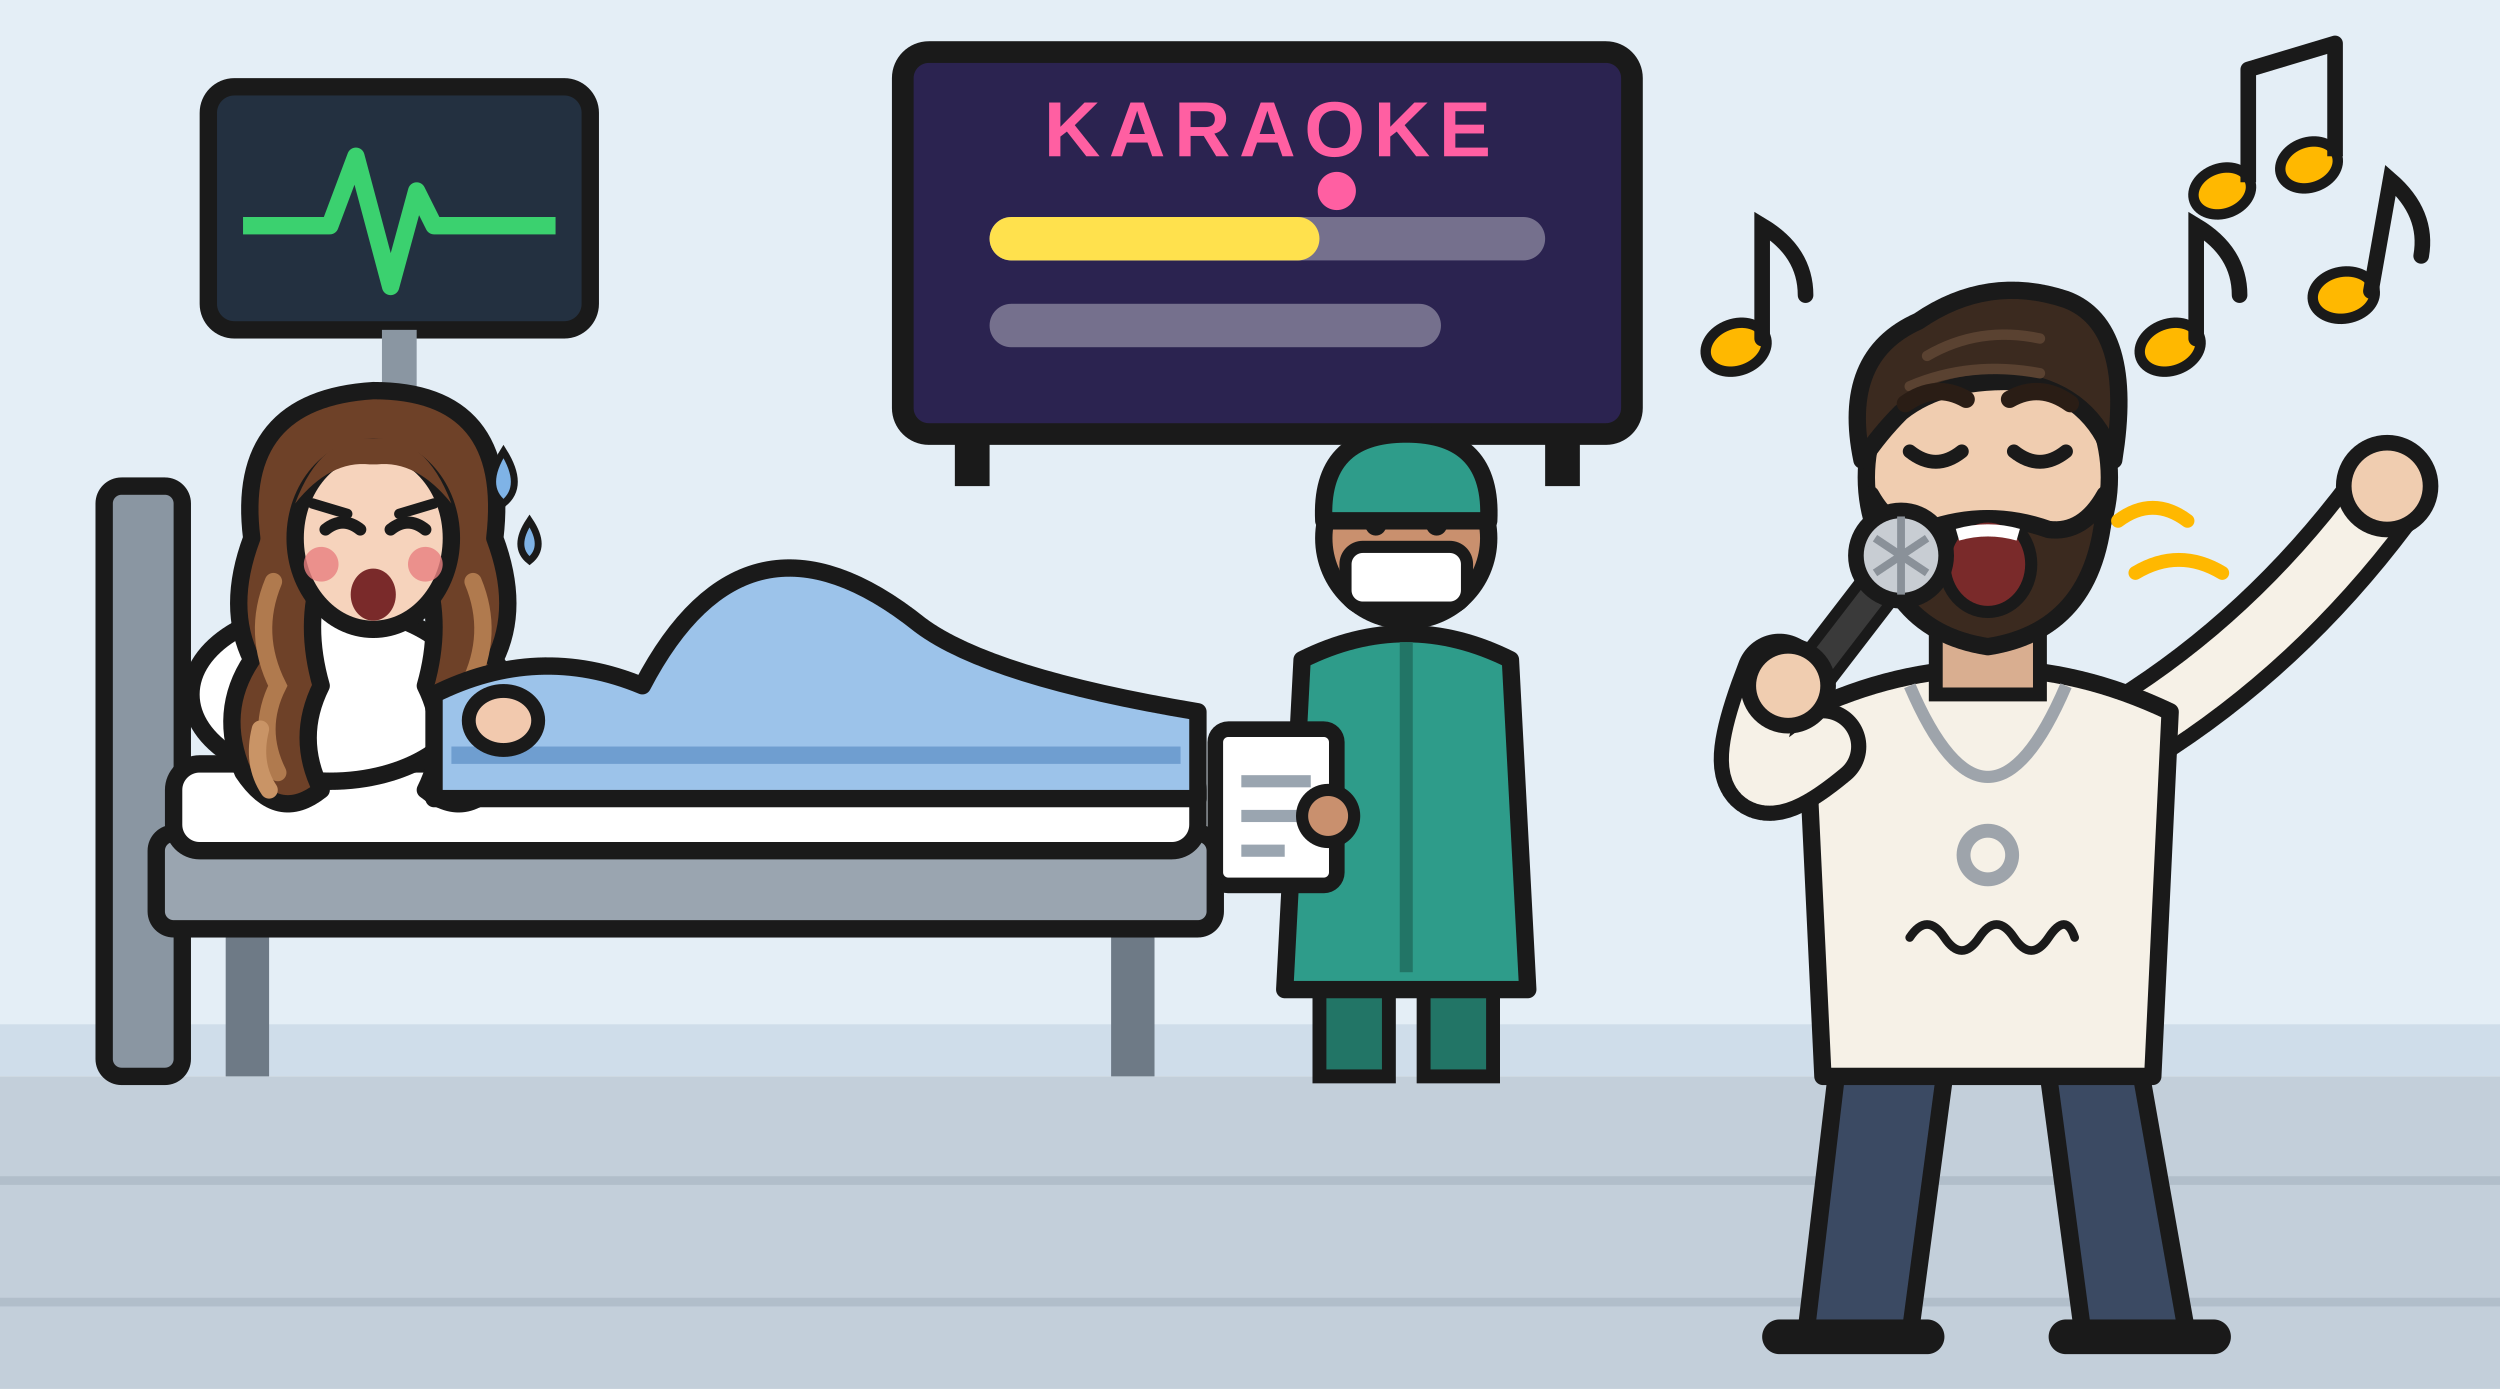
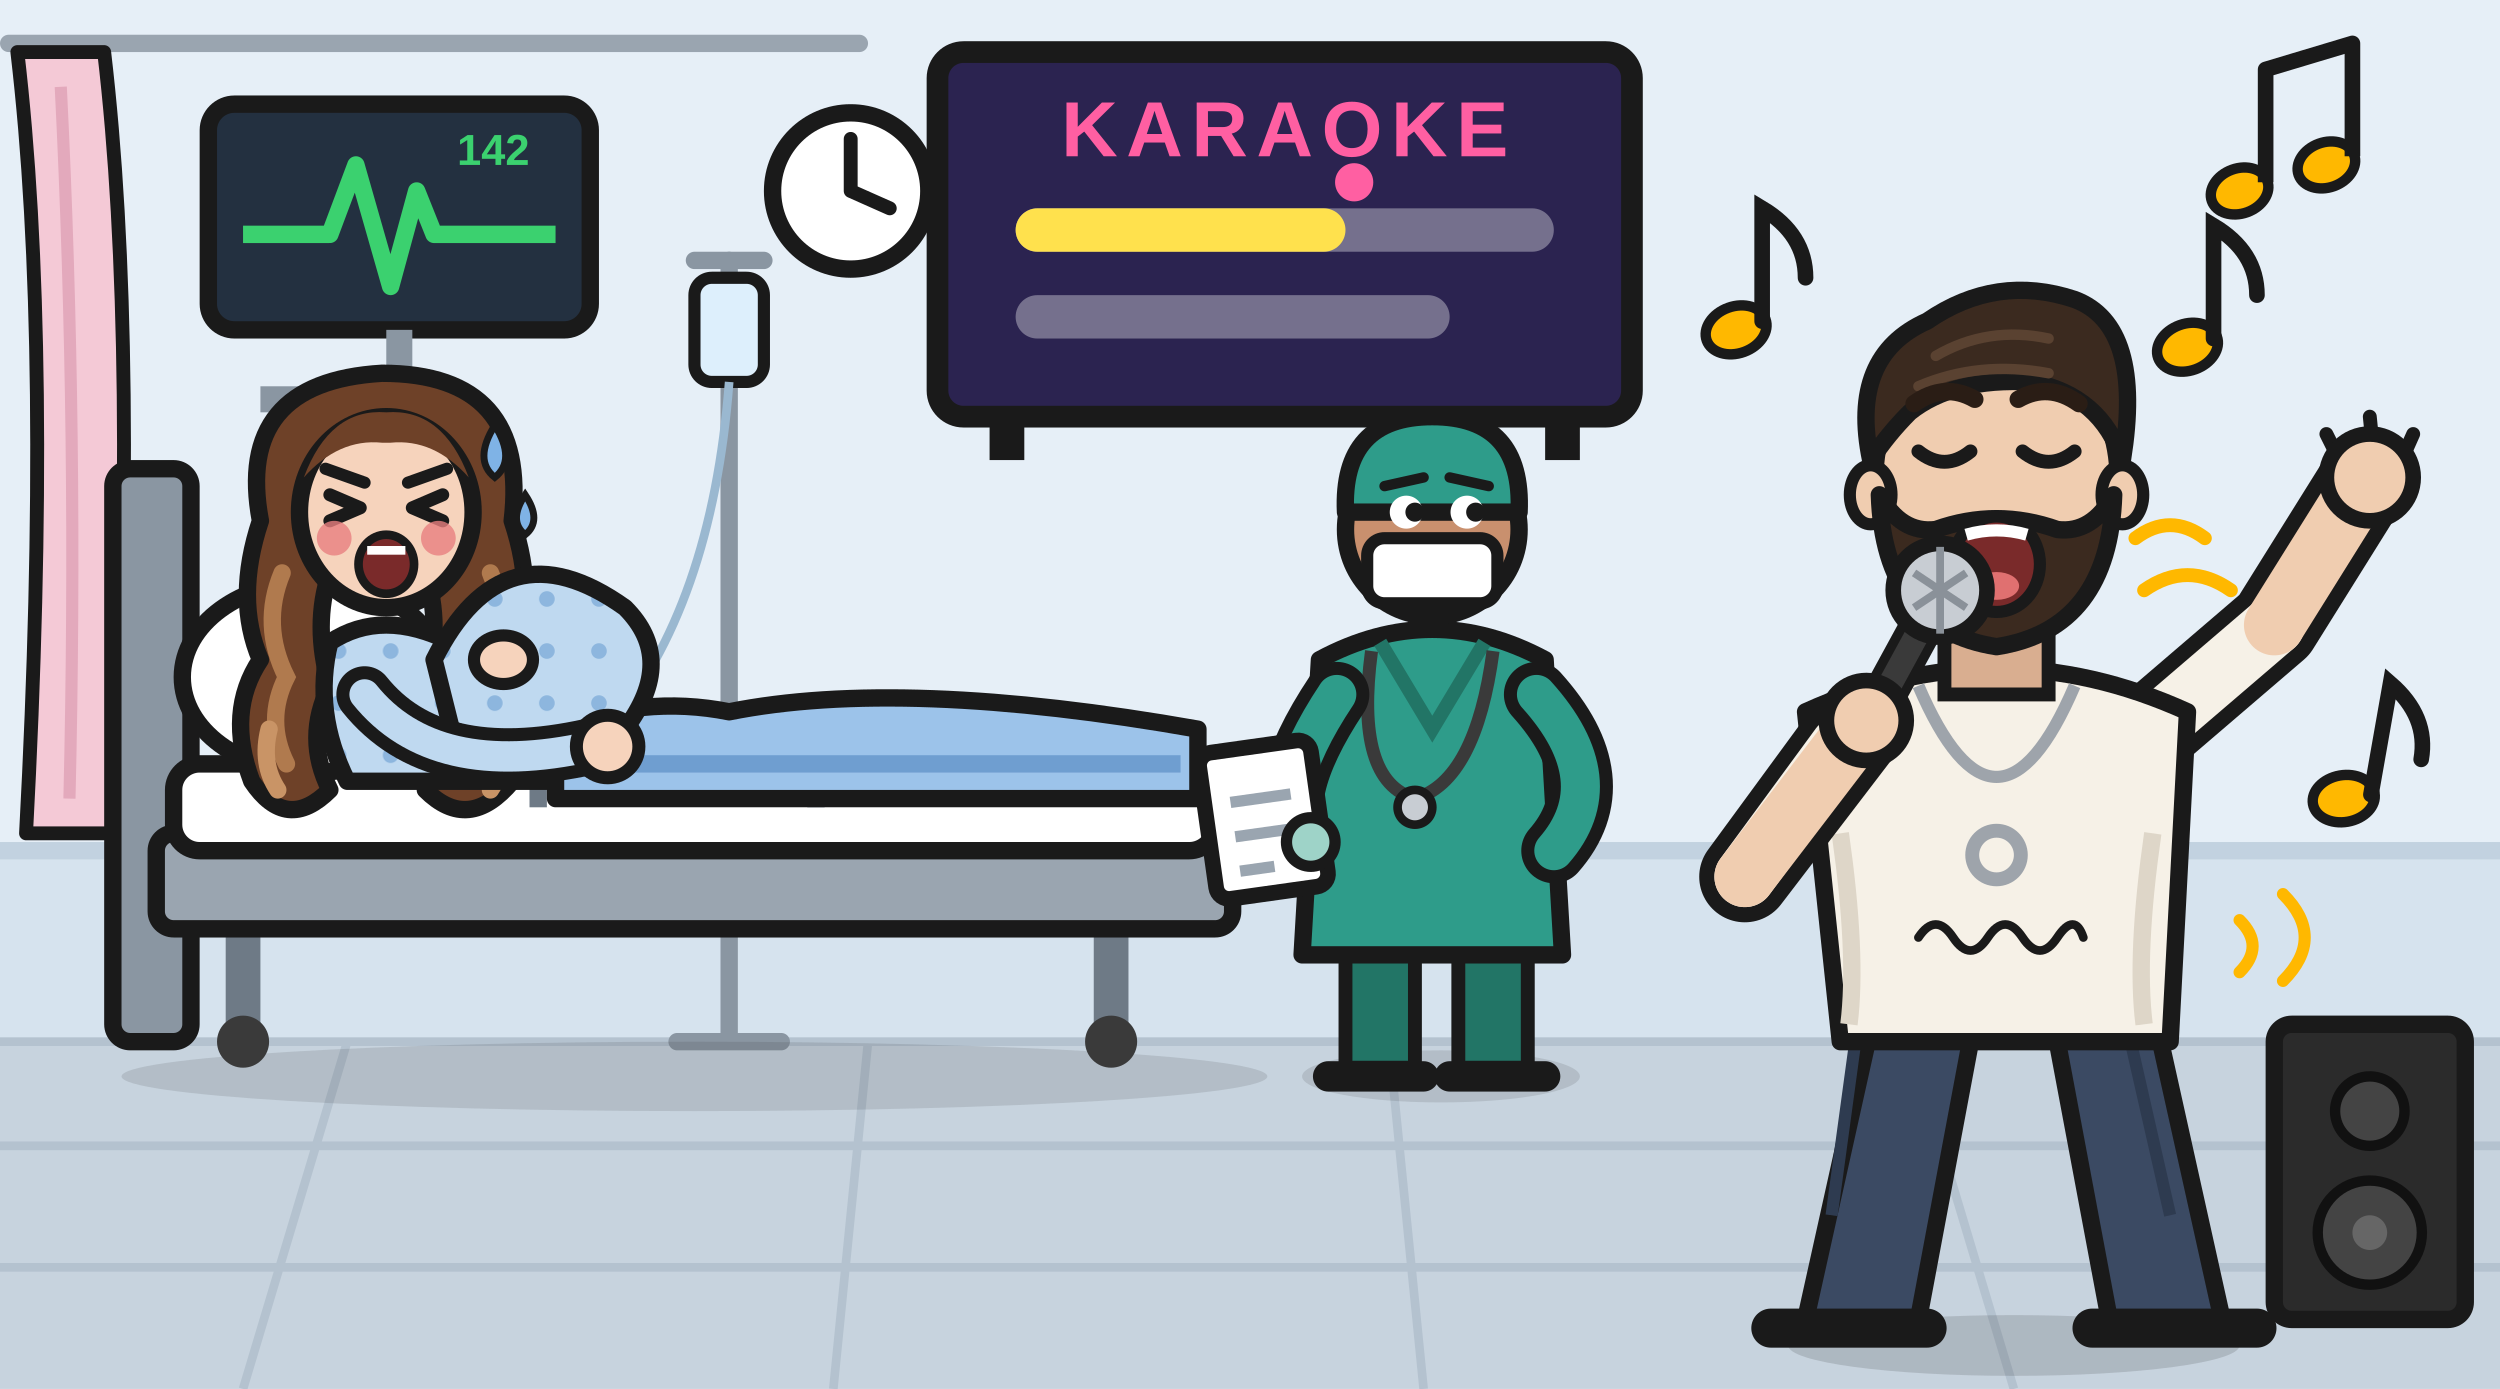
<svg xmlns="http://www.w3.org/2000/svg" width="288" height="160" viewBox="0 0 288 160">
  <defs>
    <g id="note">
      <ellipse cx="0" cy="0" rx="3.6" ry="2.7" transform="rotate(-20)" fill="#FFB800" stroke="#1A1A1A" stroke-width="1.2" />
      <path d="M3 -1 V-14 Q8 -11 8 -6" fill="none" stroke="#1A1A1A" stroke-width="1.8" stroke-linecap="round" />
    </g>
    <g id="notes2">
      <ellipse cx="0" cy="0" rx="3.4" ry="2.6" transform="rotate(-20)" fill="#FFB800" stroke="#1A1A1A" stroke-width="1.2" />
      <ellipse cx="10" cy="-3" rx="3.4" ry="2.6" transform="rotate(-20 10 -3)" fill="#FFB800" stroke="#1A1A1A" stroke-width="1.2" />
      <path d="M3 -1 V-14 L13 -17 V-4" fill="none" stroke="#1A1A1A" stroke-width="1.8" stroke-linejoin="round" />
    </g>
+     <pattern id="gown" width="6" height="6" patternUnits="userSpaceOnUse">
+       <rect width="6" height="6" fill="#BFD9F0" />
+       <circle cx="3" cy="3" r="0.9" fill="#8DB6DE" />
+     </pattern>
  </defs>
-   <rect width="288" height="124" fill="#E4EEF6" />
-   <rect y="118" width="288" height="6" fill="#CFDDEA" />
-   <rect y="124" width="288" height="36" fill="#C3CFDA" />
-   <path d="M0 136 H288 M0 150 H288" stroke="#B1BECA" stroke-width="1" />
-   <rect x="24" y="10" width="44" height="28" rx="3" fill="#233040" stroke="#1A1A1A" stroke-width="2" />
-   <path d="M28 26 H38 L41 18 L45 33 L48 22 L50 26 H64" fill="none" stroke="#3BD16F" stroke-width="2" stroke-linejoin="round" />
-   <rect x="44" y="38" width="4" height="40" fill="#8A96A2" />
-   <rect x="104" y="6" width="84" height="44" rx="3" fill="#2B2350" stroke="#1A1A1A" stroke-width="2.5" />
-   <text x="146" y="18" text-anchor="middle" font-family="Arial Black, Arial, Helvetica, sans-serif" font-weight="900" font-size="9" fill="#FF5FA2" letter-spacing="1">KARAOKE</text>
-   <rect x="114" y="25" width="64" height="5" rx="2.5" fill="#FFFFFF" opacity="0.35" />
-   <rect x="114" y="25" width="38" height="5" rx="2.5" fill="#FFE14D" />
-   <rect x="114" y="35" width="52" height="5" rx="2.5" fill="#FFFFFF" opacity="0.35" />
-   <circle cx="154" cy="22" r="2.2" fill="#FF5FA2" />
-   <rect x="110" y="50" width="4" height="6" fill="#1A1A1A" />
-   <rect x="178" y="50" width="4" height="6" fill="#1A1A1A" />
-   <rect x="12" y="56" width="9" height="68" rx="2" fill="#8A96A2" stroke="#1A1A1A" stroke-width="2" />
-   <rect x="26" y="106" width="5" height="18" fill="#6E7A86" />
-   <rect x="128" y="106" width="5" height="18" fill="#6E7A86" />
-   <rect x="18" y="96" width="122" height="11" rx="2" fill="#9AA5B0" stroke="#1A1A1A" stroke-width="2" />
-   <rect x="20" y="88" width="118" height="10" rx="3" fill="#FFFFFF" stroke="#1A1A1A" stroke-width="2" />
-   <ellipse cx="38" cy="80" rx="16" ry="10" fill="#FFFFFF" stroke="#1A1A1A" stroke-width="2" />
-   <path d="M29 62 Q27 46 43 45 Q59 45 57 62 Q60 70 57 76 Q61 82 58 89 Q54 95 49 91 Q52 85 49 79 Q51 72 49 66 L37 66 Q35 72 37 79 Q34 85 37 91 Q32 95 28 89 Q25 82 29 76 Q26 70 29 62 Z" fill="#6E4128" stroke="#1A1A1A" stroke-width="2" stroke-linejoin="round" />
-   <path d="M31.5 67 q-2.5 6 0.5 12 q-2.5 5 0 10 M54.5 67 q2.5 6 -0.5 12 q2.5 5 0 10" fill="none" stroke="#B07A4E" stroke-width="2" stroke-linecap="round" />
-   <path d="M30 84 q-1 4 1 7 M56 84 q1 4 -1 7" fill="none" stroke="#C99466" stroke-width="2" stroke-linecap="round" />
-   <ellipse cx="43" cy="62" rx="9" ry="10.5" fill="#F6D3BC" stroke="#1A1A1A" stroke-width="2" />
-   <path d="M34 58 Q37 50 43 50.5 Q49 50 52 58 Q48 53 43.4 53.5 L42.6 53.5 Q38 53 34 58 Z" fill="#6E4128" />
-   <path d="M37.5 61 q2 -1.6 4 0 M45 61 q2 -1.6 4 0" fill="none" stroke="#1A1A1A" stroke-width="1.4" stroke-linecap="round" />
-   <path d="M36 58 l4 1.2 M50 58 l-4 1.2" stroke="#1A1A1A" stroke-width="1.2" stroke-linecap="round" />
-   <ellipse cx="43" cy="68.5" rx="2.6" ry="3" fill="#7A2A2A" />
-   <circle cx="37" cy="65" r="2" fill="#E88080" opacity="0.8" />
-   <circle cx="49" cy="65" r="2" fill="#E88080" opacity="0.8" />
-   <path d="M58 52 q2.5 4 0 6 q-2.5 -2 0 -6 Z M61 60 q2 3 0 4.6 q-2 -1.6 0 -4.6 Z" fill="#7FB3E6" stroke="#1A1A1A" stroke-width="0.8" />
-   <path d="M50 92 L50 80 Q62 74 74 79 Q86 56 106 72 Q114 78 138 82 L138 92 Z" fill="#9CC3EA" stroke="#1A1A1A" stroke-width="2" stroke-linejoin="round" />
-   <path d="M52 87 H136" stroke="#6F9ED0" stroke-width="2" />
-   <ellipse cx="58" cy="83" rx="4" ry="3.4" fill="#F2C9AE" stroke="#1A1A1A" stroke-width="1.6" />
-   <rect x="152" y="112" width="8" height="12" fill="#227566" stroke="#1A1A1A" stroke-width="1.6" />
-   <rect x="164" y="112" width="8" height="12" fill="#227566" stroke="#1A1A1A" stroke-width="1.6" />
-   <path d="M150 76 Q162 70 174 76 L176 114 H148 Z" fill="#2E9C8A" stroke="#1A1A1A" stroke-width="2" stroke-linejoin="round" />
-   <path d="M162 74 V112" stroke="#227566" stroke-width="1.5" />
-   <circle cx="162" cy="62" r="9.5" fill="#C9906E" stroke="#1A1A1A" stroke-width="2" />
-   <path d="M152.5 60 Q152 50 162 50 Q172 50 171.5 60 Z" fill="#2E9C8A" stroke="#1A1A1A" stroke-width="2" stroke-linejoin="round" />
-   <rect x="155" y="63" width="14" height="7" rx="2" fill="#FFFFFF" stroke="#1A1A1A" stroke-width="1.4" />
-   <circle cx="158.5" cy="60.5" r="1.2" fill="#1A1A1A" />
-   <circle cx="165.5" cy="60.5" r="1.2" fill="#1A1A1A" />
-   <rect x="140" y="84" width="14" height="18" rx="1.5" fill="#FFFFFF" stroke="#1A1A1A" stroke-width="1.8" />
-   <path d="M143 90 H151 M143 94 H151 M143 98 H148" stroke="#9AA5B0" stroke-width="1.4" />
-   <circle cx="153" cy="94" r="3" fill="#C9906E" stroke="#1A1A1A" stroke-width="1.4" />
-   <path d="M212 120 L208 154 H220 L224 124 Z M236 124 L240 154 H252 L246 120 Z" fill="#3B4A63" stroke="#1A1A1A" stroke-width="2" stroke-linejoin="round" />
-   <path d="M205 154 H222 M238 154 H255" stroke="#1A1A1A" stroke-width="4" stroke-linecap="round" />
-   <path d="M246 84 Q262 74 274 58" fill="none" stroke="#1A1A1A" stroke-width="10" stroke-linecap="round" />
-   <path d="M246 84 Q262 74 274 58" fill="none" stroke="#F6F1E7" stroke-width="6.5" stroke-linecap="round" />
-   <circle cx="275" cy="56" r="5" fill="#F0CDB0" stroke="#1A1A1A" stroke-width="1.8" />
-   <path d="M208 82 Q229 72 250 82 L248 124 H210 Z" fill="#F6F1E7" stroke="#1A1A1A" stroke-width="2" stroke-linejoin="round" />
-   <path d="M220 79 Q229 100 238 79" fill="none" stroke="#9EA4AB" stroke-width="1.4" />
-   <circle cx="229" cy="98.5" r="2.8" fill="none" stroke="#9EA4AB" stroke-width="1.6" />
-   <path d="M220 108 q2 -3 4 0 t4 0 t4 0 t4 0 t3 0" fill="none" stroke="#1A1A1A" stroke-width="1" stroke-linecap="round" />
-   <rect x="223" y="70" width="12" height="10" fill="#D9AE90" stroke="#1A1A1A" stroke-width="1.6" />
-   <ellipse cx="229" cy="55" rx="14" ry="16" fill="#F0CDB0" stroke="#1A1A1A" stroke-width="2" />
-   <path d="M214.5 53 Q212 41 221 37 Q229 31.5 238 34.5 Q246 37.5 243.5 53 Q241 45.5 233 44 Q224 43.5 219 47.5 Q216.5 50 214.5 53 Z" fill="#3B2A1F" stroke="#1A1A1A" stroke-width="2" stroke-linejoin="round" />
-   <path d="M222 41 q6 -3.5 13 -2 M220 44.5 q7 -3 15 -1.5" fill="none" stroke="#5A4231" stroke-width="1.2" stroke-linecap="round" />
-   <path d="M215.5 57 Q216 72.5 229 74.5 Q242 72.5 242.5 57 Q240 61.5 236 61 Q229 58.5 222 61 Q218 61.5 215.5 57 Z" fill="#3B2A1F" stroke="#1A1A1A" stroke-width="2" stroke-linejoin="round" />
-   <ellipse cx="229" cy="65" rx="5" ry="5.5" fill="#7A2A2A" stroke="#1A1A1A" stroke-width="1.4" />
-   <path d="M225.5 61.6 Q229 60.6 232.5 61.6" fill="none" stroke="#FFFFFF" stroke-width="1.4" />
-   <path d="M220 52 q3 2.4 6 0 M232 52 q3 2.4 6 0" fill="none" stroke="#1A1A1A" stroke-width="1.6" stroke-linecap="round" />
-   <path d="M219.5 46.5 q3.5 -2.5 7 -0.5 M231.5 46 q3.5 -2 7 0.5" fill="none" stroke="#2A1D15" stroke-width="2" stroke-linecap="round" />
-   <path d="M210 86 Q198 96 205 78" fill="none" stroke="#1A1A1A" stroke-width="10" stroke-linecap="round" stroke-linejoin="round" />
-   <path d="M210 86 Q198 96 205 78" fill="none" stroke="#F6F1E7" stroke-width="6.5" stroke-linecap="round" stroke-linejoin="round" />
-   <path d="M207 80 L217 67" stroke="#1A1A1A" stroke-width="5.5" stroke-linecap="round" />
-   <path d="M207 80 L217 67" stroke="#3A3A3A" stroke-width="3" stroke-linecap="round" />
-   <circle cx="206" cy="79" r="4.6" fill="#F0CDB0" stroke="#1A1A1A" stroke-width="1.8" />
-   <circle cx="219" cy="64" r="5.2" fill="#C8CDD3" stroke="#1A1A1A" stroke-width="1.8" />
-   <path d="M216 62 L222 66 M216 66 L222 62 M219 59.5 V68.5" stroke="#8A9199" stroke-width="0.9" />
-   <use href="#note" x="250" y="40" />
-   <use href="#notes2" x="256" y="22" />
-   <use href="#note" x="200" y="40" />
-   <use href="#note" x="270" y="34" transform="rotate(10 270 34)" />
-   <path d="M244 60 q4 -3 8 0 M246 66 q5 -3 10 0" fill="none" stroke="#FFB800" stroke-width="1.6" stroke-linecap="round" />
+   <rect width="288" height="160" fill="#E6EFF7" />
+   <rect y="98" width="288" height="22" fill="#D6E3EE" />
+   <rect y="97" width="288" height="2" fill="#C2D2E0" />
+   <rect y="120" width="288" height="40" fill="#C7D3DE" />
+   <path d="M0 120 H288 M0 132 H288 M0 146 H288 M40 120 L28 160 M100 120 L96 160 M160 120 L164 160 M220 120 L232 160" stroke="#B4C2CF" stroke-width="1" />
+   <rect x="0" y="4" width="100" height="2" rx="1" fill="#9AA5B0" />
+   <path d="M2 6 Q6 40 3 96 L13 96 Q16 40 12 6 Z" fill="#F4C9D6" stroke="#1A1A1A" stroke-width="1.6" stroke-linejoin="round" />
+   <path d="M7 10 Q9 50 8 92" fill="none" stroke="#E3A9BC" stroke-width="1.4" />
+   <circle cx="98" cy="22" r="9" fill="#FFFFFF" stroke="#1A1A1A" stroke-width="2" />
+   <path d="M98 22 V16 M98 22 L102.5 24" stroke="#1A1A1A" stroke-width="1.6" stroke-linecap="round" />
+   <rect x="24" y="12" width="44" height="26" rx="3" fill="#233040" stroke="#1A1A1A" stroke-width="2" />
+   <path d="M28 27 H38 L41 19 L45 33 L48 22 L50 27 H64" fill="none" stroke="#3BD16F" stroke-width="2" stroke-linejoin="round" />
+   <text x="61" y="19" text-anchor="end" font-family="Arial, Helvetica, sans-serif" font-weight="700" font-size="5" fill="#3BD16F">142</text>
+   <path d="M46 38 V46 H30" fill="none" stroke="#8A96A2" stroke-width="3" />
+   <path d="M84 30 V120 M78 120 H90" stroke="#8A96A2" stroke-width="2" stroke-linecap="round" />
+   <path d="M80 30 H88" stroke="#8A96A2" stroke-width="2" stroke-linecap="round" />
+   <rect x="80" y="32" width="8" height="12" rx="2" fill="#DDEFFC" stroke="#1A1A1A" stroke-width="1.4" />
+   <path d="M84 44 Q82 70 70 84" fill="none" stroke="#9AB8D0" stroke-width="1" />
+   <rect x="108" y="6" width="80" height="42" rx="3" fill="#2B2350" stroke="#1A1A1A" stroke-width="2.5" />
+   <text x="148" y="18" text-anchor="middle" font-family="Arial Black, Arial, Helvetica, sans-serif" font-weight="900" font-size="9" fill="#FF5FA2" letter-spacing="1">KARAOKE</text>
+   <rect x="117" y="24" width="62" height="5" rx="2.5" fill="#FFFFFF" opacity="0.35" />
+   <rect x="117" y="24" width="38" height="5" rx="2.5" fill="#FFE14D" />
+   <circle cx="156" cy="21" r="2.2" fill="#FF5FA2" />
+   <rect x="117" y="34" width="50" height="5" rx="2.5" fill="#FFFFFF" opacity="0.35" />
+   <rect x="114" y="48" width="4" height="5" fill="#1A1A1A" />
+   <rect x="178" y="48" width="4" height="5" fill="#1A1A1A" />
+   <ellipse cx="80" cy="124" rx="66" ry="4" fill="#1A1A1A" opacity="0.12" />
+   <rect x="13" y="54" width="9" height="66" rx="2" fill="#8A96A2" stroke="#1A1A1A" stroke-width="2" />
+   <path d="M28 106 V118 M128 106 V118" stroke="#6E7A86" stroke-width="4" />
+   <circle cx="28" cy="120" r="3" fill="#3A3A3A" />
+   <circle cx="128" cy="120" r="3" fill="#3A3A3A" />
+   <rect x="18" y="96" width="124" height="11" rx="2" fill="#9AA5B0" stroke="#1A1A1A" stroke-width="2" />
+   <rect x="20" y="88" width="120" height="10" rx="3" fill="#FFFFFF" stroke="#1A1A1A" stroke-width="2" />
+   <path d="M60 86 H96" stroke="#6E7A86" stroke-width="2.5" stroke-linecap="round" />
+   <path d="M62 86 V93 M94 86 V93" stroke="#6E7A86" stroke-width="2" />
+   <ellipse cx="36" cy="78" rx="15" ry="11" fill="#FFFFFF" stroke="#1A1A1A" stroke-width="2" />
+   <path d="M30 60 Q27 44 44 43 Q61 43 59 60 Q62 69 59 76 Q63 83 59 90 Q54 96 49 91 Q52 85 49 79 Q51 72 49 66 L38 66 Q36 72 38 79 Q35 85 38 91 Q33 96 29 90 Q26 82 30 76 Q27 69 30 60 Z" fill="#6E4128" stroke="#1A1A1A" stroke-width="2" stroke-linejoin="round" />
+   <path d="M32.5 66 q-2.5 6 0.5 12 q-2.5 5 0 10 M56.5 66 q2.5 6 -0.5 12 q2.5 5 0 10" fill="none" stroke="#B07A4E" stroke-width="2" stroke-linecap="round" />
+   <path d="M31 84 q-1 4 1 7 M57.5 84 q1 4 -1 7" fill="none" stroke="#C99466" stroke-width="2" stroke-linecap="round" />
+   <path d="M38 74 Q44 70 52 74 Q62 72 70 80 Q72 86 66 90 L40 90 Q36 82 38 74 Z" fill="url(#gown)" stroke="#1A1A1A" stroke-width="2" stroke-linejoin="round" />
+   <ellipse cx="44.5" cy="59" rx="10" ry="11" fill="#F6D3BC" stroke="#1A1A1A" stroke-width="2" />
+   <path d="M35 55 Q38 47 44.5 47.5 Q51 47 54 55 Q50 50.5 45 51 L44 51 Q39 50.5 35 55 Z" fill="#6E4128" />
+   <path d="M38 57 l3.5 1.5 l-3.5 1.5 M51 57 l-3.5 1.5 l3.5 1.5" fill="none" stroke="#1A1A1A" stroke-width="1.5" stroke-linecap="round" stroke-linejoin="round" />
+   <path d="M37.5 54 l4.5 1.6 M51.5 54 l-4.5 1.6" stroke="#1A1A1A" stroke-width="1.4" stroke-linecap="round" />
+   <ellipse cx="44.5" cy="65" rx="3.2" ry="3.4" fill="#7A2A2A" stroke="#1A1A1A" stroke-width="1" />
+   <path d="M42.3 63.4 H46.7" stroke="#FFFFFF" stroke-width="1" />
+   <circle cx="38.5" cy="62" r="2" fill="#E88080" opacity="0.8" />
+   <circle cx="50.5" cy="62" r="2" fill="#E88080" opacity="0.8" />
+   <path d="M57 49 q2.5 4 0 6 q-2.5 -2 0 -6 Z M60.5 57 q2 3 0 4.6 q-2 -1.6 0 -4.6 Z" fill="#7FB3E6" stroke="#1A1A1A" stroke-width="0.8" />
+   <path d="M64 92 L64 84 Q74 80 84 82 Q104 78 138 84 L138 92 Z" fill="#9CC3EA" stroke="#1A1A1A" stroke-width="2" stroke-linejoin="round" />
+   <path d="M66 88 H136" stroke="#6F9ED0" stroke-width="2" />
+   <path d="M50 76 Q58 60 72 70 Q78 76 72 84 Q62 88 52 84 Z" fill="url(#gown)" stroke="#1A1A1A" stroke-width="2" stroke-linejoin="round" />
+   <ellipse cx="58" cy="76" rx="3.4" ry="2.8" fill="#F6D3BC" stroke="#1A1A1A" stroke-width="1.4" />
+   <path d="M42 80 Q50 90 68 86" fill="none" stroke="#1A1A1A" stroke-width="6.5" stroke-linecap="round" />
+   <path d="M42 80 Q50 90 68 86" fill="none" stroke="#BFD9F0" stroke-width="3.5" stroke-linecap="round" />
+   <circle cx="70" cy="86" r="3.6" fill="#F6D3BC" stroke="#1A1A1A" stroke-width="1.5" />
+   <ellipse cx="166" cy="124" rx="16" ry="3" fill="#1A1A1A" opacity="0.12" />
+   <rect x="155" y="108" width="8" height="15" fill="#227566" stroke="#1A1A1A" stroke-width="1.6" />
+   <rect x="168" y="108" width="8" height="15" fill="#227566" stroke="#1A1A1A" stroke-width="1.6" />
+   <path d="M153 124 H164 M167 124 H178" stroke="#1A1A1A" stroke-width="3.5" stroke-linecap="round" />
+   <path d="M152 76 Q165 69 178 76 L180 110 H150 Z" fill="#2E9C8A" stroke="#1A1A1A" stroke-width="2" stroke-linejoin="round" />
+   <path d="M159 74 L165 84 L171 74" fill="none" stroke="#227566" stroke-width="1.6" />
+   <path d="M158 75 Q156 90 163 92 Q170 90 172 75" fill="none" stroke="#3A3A3A" stroke-width="1.5" />
+   <circle cx="163" cy="93" r="2" fill="#C8CDD3" stroke="#1A1A1A" stroke-width="1" />
+   <path d="M154 80 Q146 92 150 98" fill="none" stroke="#1A1A1A" stroke-width="7.5" stroke-linecap="round" />
+   <path d="M154 80 Q146 92 150 98" fill="none" stroke="#2E9C8A" stroke-width="4.5" stroke-linecap="round" />
+   <rect x="139" y="86" width="13" height="17" rx="1.5" fill="#FFFFFF" stroke="#1A1A1A" stroke-width="1.8" transform="rotate(-8 145 94)" />
+   <path d="M142 92 H149 M142 96 H149 M142 100 H146" stroke="#9AA5B0" stroke-width="1.3" transform="rotate(-8 145 94)" />
+   <circle cx="151" cy="97" r="2.8" fill="#9ED3C8" stroke="#1A1A1A" stroke-width="1.3" />
+   <path d="M177 80 Q186 90 179 98" fill="none" stroke="#1A1A1A" stroke-width="7.5" stroke-linecap="round" />
+   <path d="M177 80 Q186 90 179 98" fill="none" stroke="#2E9C8A" stroke-width="4.5" stroke-linecap="round" />
+   <circle cx="165" cy="61" r="10" fill="#C9906E" stroke="#1A1A1A" stroke-width="2" />
+   <path d="M155 59 Q154.5 48 165 48 Q175.5 48 175 59 Z" fill="#2E9C8A" stroke="#1A1A1A" stroke-width="2" stroke-linejoin="round" />
+   <rect x="157.5" y="62" width="15" height="7.5" rx="2" fill="#FFFFFF" stroke="#1A1A1A" stroke-width="1.4" />
+   <circle cx="162" cy="59" r="1.9" fill="#FFFFFF" />
+   <circle cx="169" cy="59" r="1.9" fill="#FFFFFF" />
+   <circle cx="163" cy="59" r="1.1" fill="#1A1A1A" />
+   <circle cx="170" cy="59" r="1.1" fill="#1A1A1A" />
+   <path d="M159.5 56 l4.5 -1 M167 55 l4.5 1" stroke="#1A1A1A" stroke-width="1.2" stroke-linecap="round" />
+   <rect x="262" y="118" width="22" height="34" rx="2" fill="#2B2B2B" stroke="#1A1A1A" stroke-width="2" />
+   <circle cx="273" cy="128" r="4" fill="#444" stroke="#111" stroke-width="1.2" />
+   <circle cx="273" cy="142" r="6" fill="#444" stroke="#111" stroke-width="1.2" />
+   <circle cx="273" cy="142" r="2" fill="#666" />
+   <ellipse cx="232" cy="155" rx="26" ry="3.5" fill="#1A1A1A" opacity="0.15" />
+   <path d="M216 116 L208 152 H221 L227 120 Z M237 120 L243 152 H256 L248 116 Z" fill="#3B4A63" stroke="#1A1A1A" stroke-width="2" stroke-linejoin="round" />
+   <path d="M214 118 L211 140 M245 118 L250 140" stroke="#2E3B50" stroke-width="1.4" />
+   <path d="M204 153 H222 M241 153 H260" stroke="#1A1A1A" stroke-width="4.5" stroke-linecap="round" />
+   <path d="M248 84 L262 72 L272 56" fill="none" stroke="#1A1A1A" stroke-width="10.5" stroke-linecap="round" stroke-linejoin="round" />
+   <path d="M248 84 L262 72" fill="none" stroke="#F6F1E7" stroke-width="7" stroke-linecap="round" />
+   <path d="M262 72 L272 56" fill="none" stroke="#F0CDB0" stroke-width="7" stroke-linecap="round" />
+   <path d="M268 50 l2 4 M273 48 l0.5 5 M278 50 l-2 4.5" stroke="#1A1A1A" stroke-width="1.6" stroke-linecap="round" />
+   <circle cx="273" cy="55" r="5" fill="#F0CDB0" stroke="#1A1A1A" stroke-width="1.8" />
+   <path d="M208 82 Q230 72 252 82 L250 120 H212 Z" fill="#F6F1E7" stroke="#1A1A1A" stroke-width="2" stroke-linejoin="round" />
+   <path d="M212 96 Q214 110 213 118 M248 96 Q246 110 247 118" fill="none" stroke="#DED6C8" stroke-width="2" />
+   <path d="M221 79 Q230 100 239 79" fill="none" stroke="#9EA4AB" stroke-width="1.4" />
+   <circle cx="230" cy="98.5" r="2.8" fill="none" stroke="#9EA4AB" stroke-width="1.6" />
+   <path d="M221 108 q2 -3 4 0 t4 0 t4 0 t4 0 t3 0" fill="none" stroke="#1A1A1A" stroke-width="1" stroke-linecap="round" />
+   <rect x="224" y="70" width="12" height="10" fill="#D9AE90" stroke="#1A1A1A" stroke-width="1.6" />
+   <ellipse cx="230" cy="55" rx="14" ry="16" fill="#F0CDB0" stroke="#1A1A1A" stroke-width="2" />
+   <ellipse cx="215.5" cy="57" rx="2.4" ry="3.4" fill="#F0CDB0" stroke="#1A1A1A" stroke-width="1.4" />
+   <ellipse cx="244.5" cy="57" rx="2.4" ry="3.4" fill="#F0CDB0" stroke="#1A1A1A" stroke-width="1.4" />
+   <path d="M215.5 53 Q213 41 222 37 Q230 31.5 239 34.5 Q247 37.5 244.5 53 Q242 45.5 234 44 Q225 43.5 220 47.5 Q217.5 50 215.5 53 Z" fill="#3B2A1F" stroke="#1A1A1A" stroke-width="2" stroke-linejoin="round" />
+   <path d="M223 41 q6 -3.5 13 -2 M221 44.5 q7 -3 15 -1.5" fill="none" stroke="#5A4231" stroke-width="1.2" stroke-linecap="round" />
+   <path d="M216.5 57 Q217 72.5 230 74.5 Q243 72.5 243.5 57 Q241 61.5 237 61 Q230 58.5 223 61 Q219 61.5 216.5 57 Z" fill="#3B2A1F" stroke="#1A1A1A" stroke-width="2" stroke-linejoin="round" />
+   <ellipse cx="230" cy="65" rx="5" ry="5.5" fill="#7A2A2A" stroke="#1A1A1A" stroke-width="1.4" />
+   <path d="M226.5 61.6 Q230 60.6 233.5 61.6" fill="none" stroke="#FFFFFF" stroke-width="1.4" />
+   <ellipse cx="230" cy="67.5" rx="2.6" ry="1.6" fill="#E07070" />
+   <path d="M221 52 q3 2.4 6 0 M233 52 q3 2.4 6 0" fill="none" stroke="#1A1A1A" stroke-width="1.6" stroke-linecap="round" />
+   <path d="M220.5 46.5 q3.5 -2.5 7 -0.5 M232.5 46 q3.5 -2 7 0.5" fill="none" stroke="#2A1D15" stroke-width="2" stroke-linecap="round" />
+   <path d="M212 86 L201 101 L214 84" fill="none" stroke="#1A1A1A" stroke-width="10.5" stroke-linecap="round" stroke-linejoin="round" />
+   <path d="M212 86 L201 101" fill="none" stroke="#F6F1E7" stroke-width="7" stroke-linecap="round" />
+   <path d="M201 101 L214 84" fill="none" stroke="#F0CDB0" stroke-width="7" stroke-linecap="round" />
+   <path d="M216 82 L222 71" stroke="#1A1A1A" stroke-width="5" stroke-linecap="round" />
+   <path d="M216 82 L222 71" stroke="#3A3A3A" stroke-width="2.8" stroke-linecap="round" />
+   <circle cx="215" cy="83" r="4.6" fill="#F0CDB0" stroke="#1A1A1A" stroke-width="1.8" />
+   <circle cx="223.5" cy="68" r="5.4" fill="#C8CDD3" stroke="#1A1A1A" stroke-width="1.8" />
+   <path d="M220.5 66 L226.5 70 M220.5 70 L226.5 66 M223.5 63 V73" stroke="#8A9199" stroke-width="0.9" />
+   <path d="M246 62 q4 -3 8 0 M247 68 q5 -3.5 10 0" fill="none" stroke="#FFB800" stroke-width="1.6" stroke-linecap="round" />
+   <use href="#note" x="252" y="40" />
+   <use href="#notes2" x="258" y="22" />
+   <use href="#note" x="200" y="38" />
+   <use href="#note" x="270" y="92" transform="rotate(10 270 92)" />
+   <path d="M258 112 q3 -3 0 -6 M263 113 q5 -5 0 -10" fill="none" stroke="#FFB800" stroke-width="1.4" stroke-linecap="round" />
</svg>
